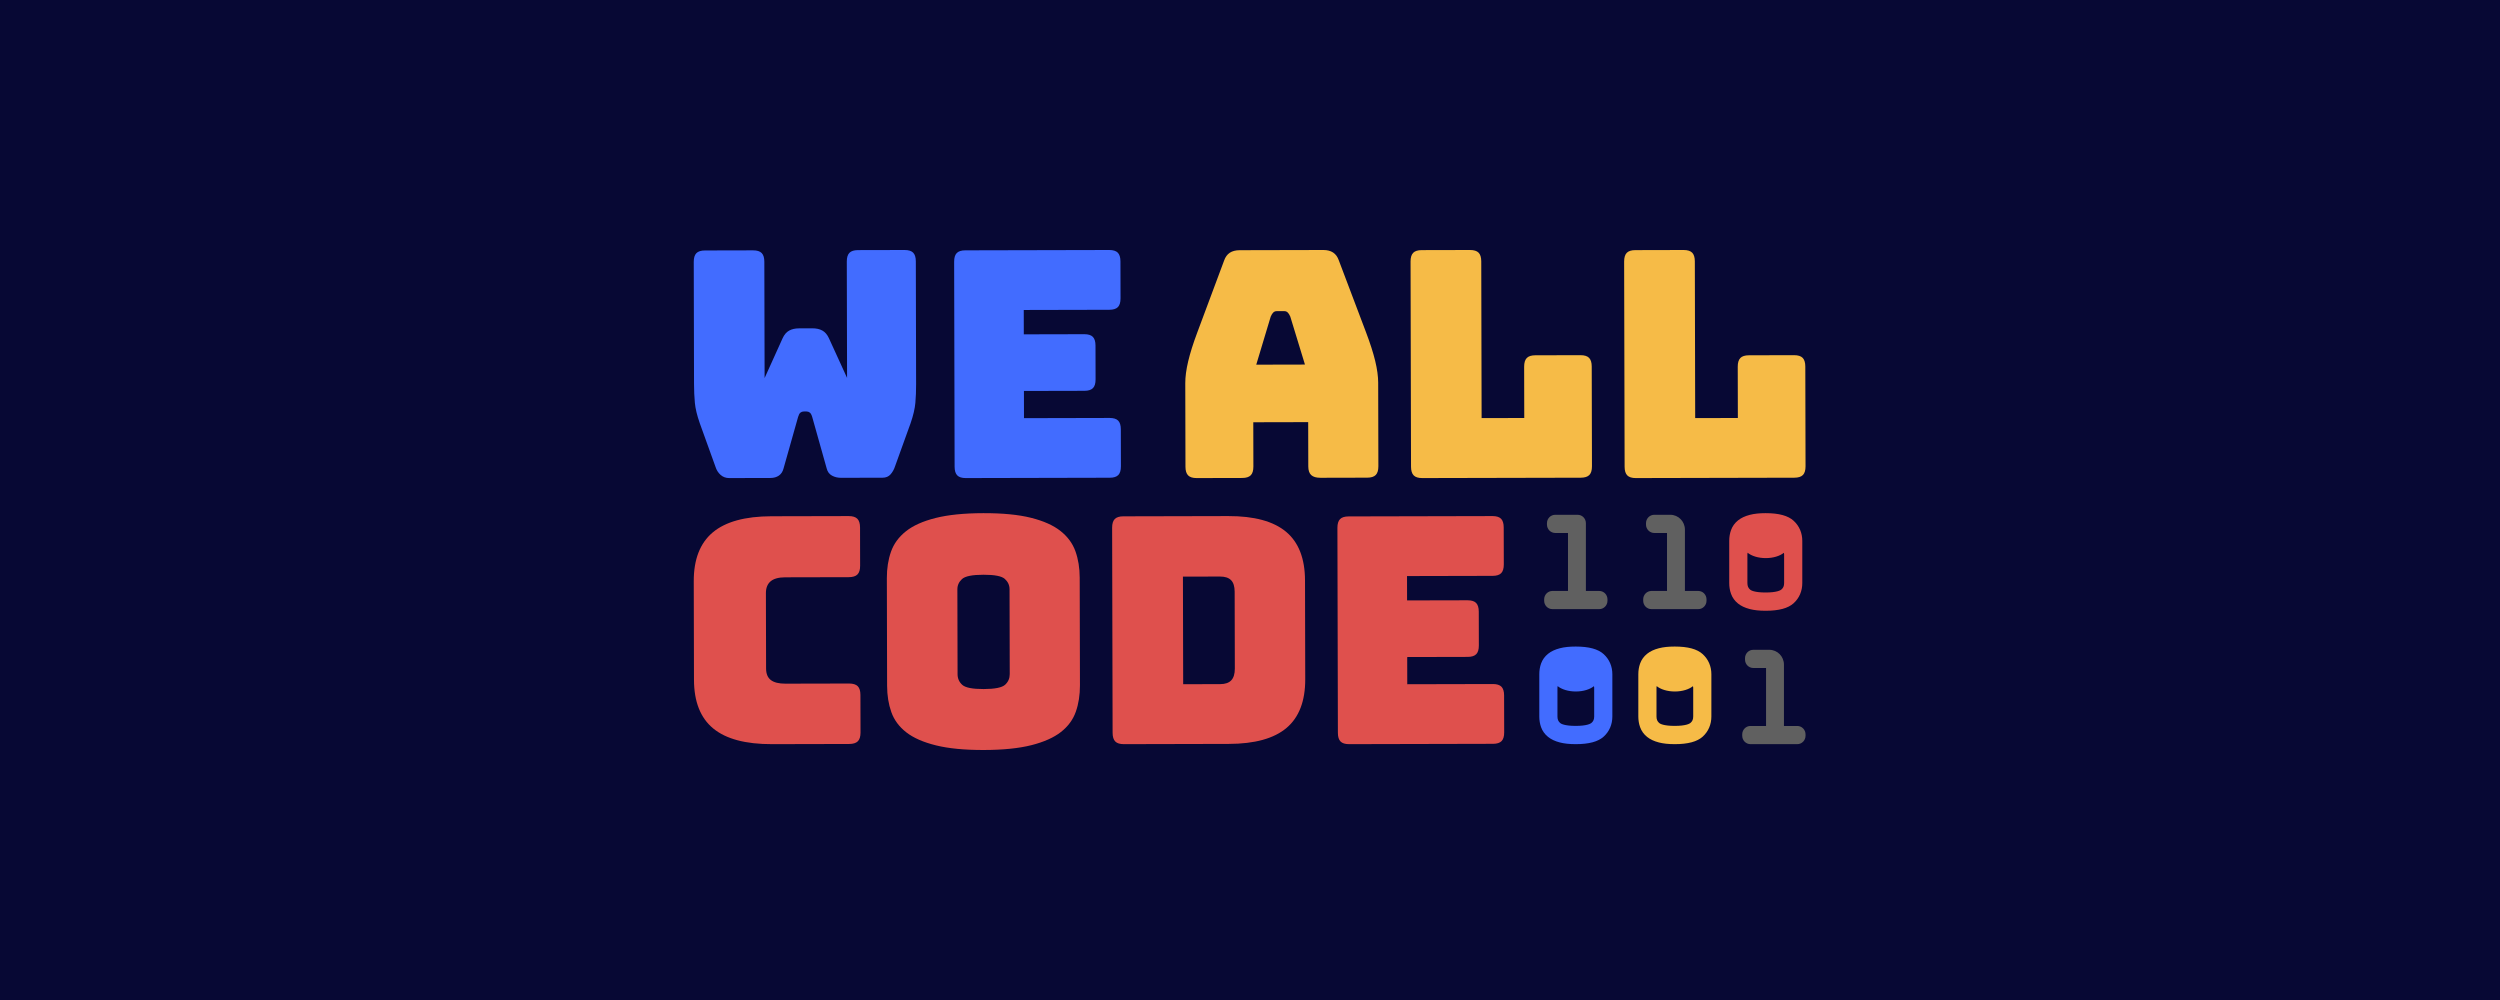
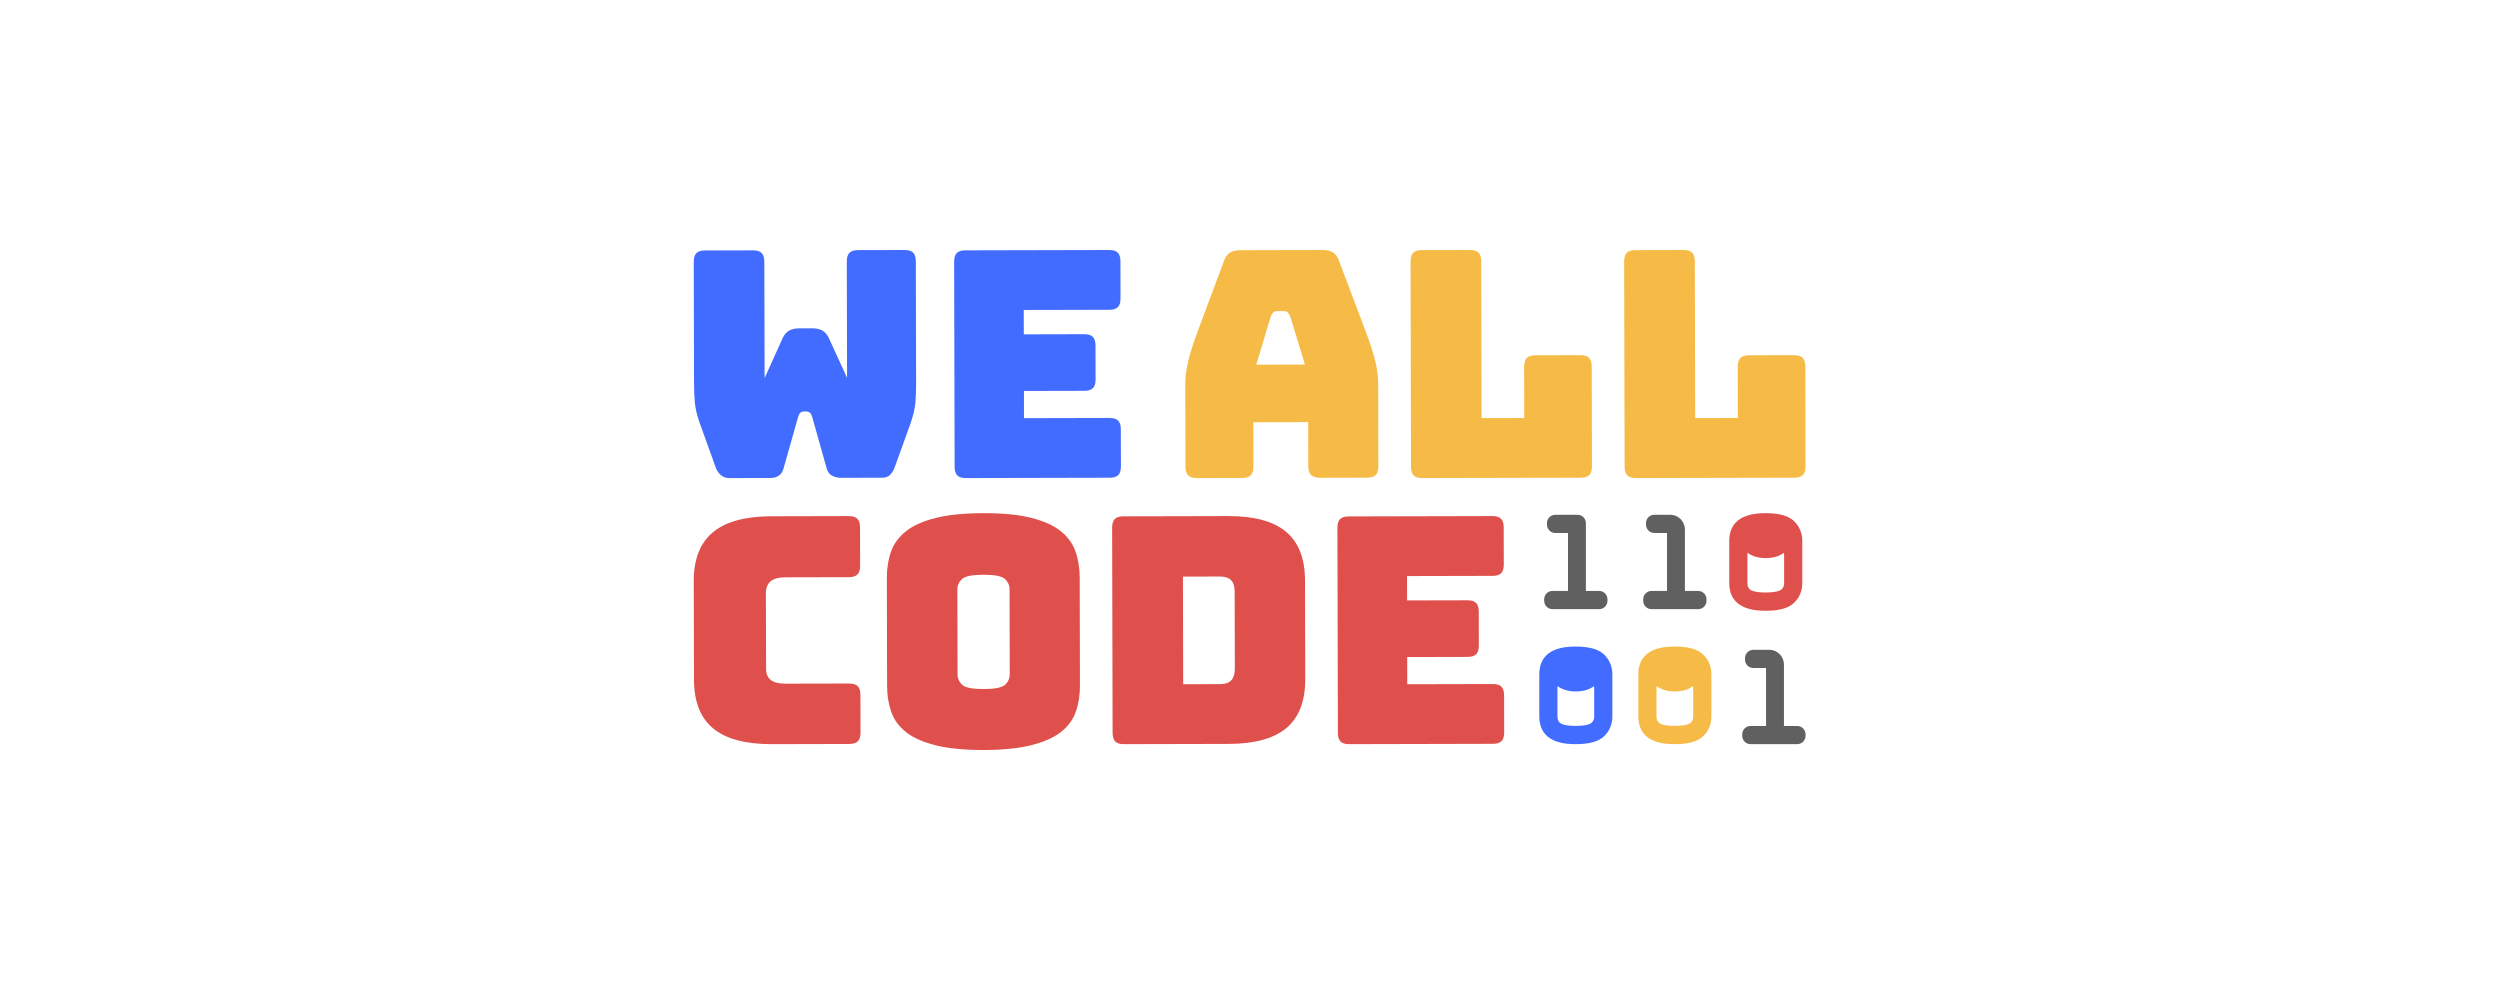
<svg xmlns="http://www.w3.org/2000/svg" width="2000" height="800" viewBox="0 0 2000 800" fill="none">
-   <rect width="2000" height="800" fill="#070834" />
  <path fill-rule="evenodd" clip-rule="evenodd" d="M686.411 200.085L723.643 200C726.802 199.992 729.103 200.705 730.525 202.135C731.935 203.568 732.655 205.882 732.663 209.083L732.885 307.233C732.902 312.63 732.699 317.649 732.295 322.286C731.889 326.928 730.612 332.371 728.463 338.611L716.044 373.043C715.218 375.577 714.013 377.726 712.435 379.503C710.856 381.277 708.737 382.17 706.072 382.172L672.843 382.247C670.172 382.255 667.751 381.674 665.587 380.497C663.419 379.321 661.994 377.387 661.327 374.685L649.74 333.481C649.238 331.801 648.609 330.66 647.857 330.074C647.102 329.481 646.229 329.189 645.23 329.189L642.979 329.198C641.98 329.198 641.11 329.498 640.36 330.09C639.611 330.685 638.991 331.823 638.494 333.506L626.841 374.765C626.185 377.296 624.936 379.2 623.108 380.467C621.277 381.737 619.031 382.376 616.366 382.379L583.381 382.456C580.719 382.464 578.424 381.624 576.502 379.941C574.583 378.263 573.205 376.073 572.365 373.379L559.79 338.495C557.613 332.264 556.309 326.828 555.884 322.192C555.453 317.556 555.233 312.542 555.222 307.137L555 209.496C554.992 206.298 555.697 203.975 557.108 202.534C558.516 201.102 560.806 200.377 563.974 200.369L602.454 200.281C605.616 200.273 607.908 200.989 609.33 202.416C610.749 203.846 611.463 206.165 611.471 209.366L611.685 302.457L626.105 270.548C627.426 267.683 629.172 265.655 631.337 264.465C633.498 263.281 636.166 262.68 639.331 262.677L649.828 262.653C652.99 262.644 655.653 263.228 657.824 264.405C659.988 265.584 661.742 267.6 663.087 270.462L677.652 302.3L677.438 209.212C677.43 206.008 678.135 203.692 679.549 202.251C680.954 200.818 683.246 200.094 686.411 200.085" fill="#426CFF" />
  <path fill-rule="evenodd" clip-rule="evenodd" d="M887.815 382.189L772.643 382.456C769.499 382.464 767.219 381.753 765.815 380.32C764.403 378.893 763.694 376.575 763.688 373.368L763.315 209.397C763.306 206.192 764.002 203.875 765.406 202.436C766.808 201 769.079 200.276 772.223 200.267L887.395 200C890.536 199.992 892.819 200.708 894.234 202.136C895.638 203.566 896.35 205.883 896.358 209.088L896.424 238.693C896.432 241.9 895.728 244.223 894.332 245.659C892.928 247.097 890.648 247.817 887.507 247.825L818.999 247.985L819.042 267.47L867.446 267.357C870.59 267.349 872.867 268.06 874.279 269.49C875.684 270.92 876.398 273.238 876.403 276.443L876.463 303.514C876.472 306.722 875.771 309.048 874.369 310.483C872.968 311.919 870.696 312.644 867.552 312.652L819.149 312.765L819.195 334.524L887.703 334.364C890.845 334.356 893.13 335.069 894.537 336.497C895.941 337.93 896.658 340.247 896.664 343.452L896.729 373.059C896.737 376.267 896.036 378.584 894.64 380.02C893.231 381.461 890.956 382.181 887.815 382.189" fill="#426CFF" />
  <path fill-rule="evenodd" clip-rule="evenodd" d="M1016.58 253.244L1005 291.739L1043.96 291.648L1032.21 253.208C1031.54 251.689 1030.84 250.598 1030.1 249.92C1029.35 249.253 1028.48 248.911 1027.49 248.917L1021.29 248.928C1020.29 248.933 1019.42 249.272 1018.68 249.947C1017.94 250.623 1017.23 251.725 1016.58 253.244V253.244ZM1002.71 373.239C1002.72 376.445 1002.02 378.768 1000.62 380.204C999.213 381.64 996.939 382.365 993.799 382.373L957.326 382.456C954.183 382.464 951.904 381.751 950.501 380.32C949.089 378.892 948.38 376.574 948.372 373.366L948.222 306.548C948.211 301.488 948.982 295.667 950.539 289.082C952.095 282.498 954.513 274.816 957.803 266.038L979.257 208.533C980.247 205.661 981.765 203.55 983.837 202.194C985.897 200.843 988.585 200.16 991.894 200.154L1058.64 200C1061.78 199.992 1064.39 200.659 1066.46 202.001C1068.53 203.349 1070.07 205.455 1071.06 208.318L1092.78 265.721C1096.11 274.488 1098.56 282.153 1100.16 288.732C1101.74 295.306 1102.54 301.13 1102.55 306.187L1102.7 373.008C1102.71 376.213 1102.01 378.534 1100.61 379.97C1099.2 381.409 1096.93 382.128 1093.79 382.136L1056.33 382.225C1053.01 382.233 1050.57 381.522 1049 380.089C1047.43 378.661 1046.64 376.346 1046.63 373.137L1046.55 337.707L1002.63 337.806L1002.71 373.239Z" fill="#F6BB47" />
  <path fill-rule="evenodd" clip-rule="evenodd" d="M1264.62 382.166L1137.81 382.456C1134.66 382.464 1132.37 381.753 1130.96 380.321C1129.54 378.892 1128.83 376.575 1128.82 373.364L1128.45 209.23C1128.44 206.024 1129.14 203.696 1130.55 202.256C1131.96 200.819 1134.24 200.097 1137.39 200.088L1176.01 200C1179.16 199.992 1181.45 200.709 1182.87 202.135C1184.28 203.569 1185 205.892 1185.01 209.097L1185.29 334.476L1219.41 334.396L1219.32 293.364C1219.32 290.159 1220.02 287.834 1221.43 286.397C1222.83 284.96 1225.11 284.231 1228.27 284.226L1264.39 284.143C1267.55 284.135 1269.84 284.846 1271.25 286.281C1272.66 287.712 1273.38 290.03 1273.38 293.235L1273.57 373.025C1273.58 376.236 1272.87 378.558 1271.47 379.996C1270.06 381.433 1267.77 382.158 1264.62 382.166" fill="#F6BB47" />
  <path fill-rule="evenodd" clip-rule="evenodd" d="M1435.48 382.161L1308.68 382.456C1305.52 382.464 1303.23 381.753 1301.82 380.321C1300.41 378.892 1299.69 376.57 1299.69 373.362L1299.31 209.229C1299.31 206.024 1300.01 203.702 1301.41 202.262C1302.82 200.825 1305.1 200.102 1308.26 200.094L1346.87 200C1350.03 199.995 1352.32 200.709 1353.73 202.138C1355.14 203.575 1355.86 205.892 1355.87 209.097L1356.15 334.475L1390.28 334.395L1390.19 293.362C1390.18 290.156 1390.88 287.834 1392.29 286.394C1393.69 284.957 1395.98 284.234 1399.14 284.226L1435.26 284.14C1438.41 284.132 1440.7 284.849 1442.12 286.278C1443.53 287.71 1444.24 290.032 1444.25 293.238L1444.43 373.023C1444.44 376.233 1443.74 378.556 1442.33 379.993C1440.92 381.433 1438.64 382.153 1435.48 382.161" fill="#F6BB47" />
  <path fill-rule="evenodd" clip-rule="evenodd" d="M679.325 595.181L617.564 595.321C596.474 595.368 580.812 591.188 570.585 582.771C560.356 574.355 555.225 561.367 555.184 543.81L555 465.058C554.959 447.504 560.03 434.452 570.221 425.903C580.409 417.355 596.049 413.056 617.142 413.006L678.902 412.866C682.106 412.857 684.425 413.571 685.865 415.003C687.302 416.437 688.023 418.753 688.031 421.957L688.1 452.594C688.109 455.804 687.397 458.131 685.965 459.568C684.533 461.005 682.22 461.727 679.014 461.735L628.139 461.851C622.906 461.865 619.03 462.93 616.505 465.042C613.98 467.162 612.721 470.328 612.726 474.544L612.868 534.812C612.877 539.036 614.153 542.114 616.686 544.047C619.224 545.982 623.103 546.948 628.339 546.934L679.211 546.818C682.414 546.81 684.736 547.524 686.176 548.95C687.611 550.384 688.334 552.705 688.342 555.91L688.415 586.042C688.42 589.252 687.708 591.576 686.279 593.013C684.844 594.45 682.528 595.175 679.325 595.181" fill="#DF504D" />
  <path fill-rule="evenodd" clip-rule="evenodd" d="M766.056 539.418C766.064 542.788 767.306 545.603 769.803 547.872C772.289 550.137 778.007 551.262 786.951 551.243C795.895 551.218 801.607 550.07 804.086 547.793C806.561 545.509 807.8 542.692 807.792 539.322L807.636 471.364C807.628 468.167 806.378 465.427 803.892 463.16C801.4 460.893 795.685 459.768 786.741 459.793C777.797 459.809 772.082 460.959 769.609 463.24C767.126 465.521 765.895 468.261 765.9 471.461L766.056 539.418ZM863.96 548.285C863.977 556.032 862.877 563.062 860.653 569.387C858.434 575.709 854.471 581.107 848.767 585.586C843.06 590.059 835.199 593.572 825.188 596.12C815.169 598.67 802.464 599.963 787.06 599.999C771.659 600.035 758.9 598.802 748.793 596.299C738.681 593.798 730.766 590.323 725.046 585.872C719.317 581.423 715.332 576.045 713.081 569.731C710.832 563.419 709.699 556.393 709.68 548.645L709.481 462.497C709.467 454.753 710.567 447.715 712.788 441.395C715.005 435.073 718.97 429.631 724.677 425.073C730.379 420.514 738.277 416.957 748.378 414.406C758.474 411.856 771.225 410.563 786.626 410.527C802.03 410.491 814.741 411.724 824.773 414.227C834.798 416.734 842.672 420.253 848.398 424.784C854.121 429.315 858.109 434.738 860.358 441.054C862.612 447.36 863.745 454.395 863.761 462.14L863.96 548.285Z" fill="#DF504D" />
  <path fill-rule="evenodd" clip-rule="evenodd" d="M946.346 461.299L946.543 547.368L976.188 547.299C980.175 547.285 983.123 546.271 985.022 544.242C986.922 542.207 987.874 539.087 987.866 534.866L987.724 473.355C987.715 469.139 986.746 466.055 984.842 464.122C982.926 462.187 979.976 461.219 975.991 461.23L946.346 461.299ZM983.027 595.126L899.07 595.322C895.911 595.327 893.626 594.619 892.217 593.188C890.799 591.754 890.088 589.439 890.082 586.23L889.707 422.195C889.699 418.991 890.397 416.667 891.806 415.231C893.213 413.795 895.495 413.067 898.654 413.062L982.608 412.866C1003.36 412.819 1018.77 417.004 1028.84 425.415C1038.91 433.831 1043.97 446.81 1044.01 464.362L1044.19 543.343C1044.23 560.895 1039.23 573.902 1029.2 582.362C1019.17 590.825 1003.78 595.079 983.027 595.126V595.126Z" fill="#DF504D" />
  <path fill-rule="evenodd" clip-rule="evenodd" d="M1194.43 595.052L1079.26 595.322C1076.12 595.327 1073.84 594.616 1072.43 593.186C1071.02 591.759 1070.31 589.438 1070.31 586.231L1069.93 422.262C1069.93 419.06 1070.62 416.74 1072.03 415.302C1073.43 413.866 1075.7 413.141 1078.85 413.133L1194.01 412.866C1197.16 412.857 1199.43 413.574 1200.85 415.001C1202.25 416.434 1202.96 418.752 1202.97 421.954L1203.04 451.557C1203.05 454.765 1202.34 457.088 1200.95 458.524C1199.54 459.965 1197.26 460.681 1194.12 460.69L1125.62 460.849L1125.66 480.334L1174.06 480.224C1177.2 480.216 1179.48 480.927 1180.89 482.354C1182.3 483.785 1183.01 486.105 1183.02 489.307L1183.08 516.381C1183.09 519.586 1182.39 521.914 1180.99 523.35C1179.58 524.783 1177.31 525.508 1174.17 525.516L1125.77 525.629L1125.81 547.387L1194.32 547.227C1197.46 547.219 1199.74 547.936 1201.15 549.363C1202.55 550.793 1203.27 553.114 1203.28 556.316L1203.35 585.922C1203.35 589.13 1202.65 591.45 1201.25 592.886C1199.84 594.324 1197.57 595.043 1194.43 595.052" fill="#DF504D" />
  <path fill-rule="evenodd" clip-rule="evenodd" d="M1279.38 487.307H1241.93C1238.29 487.307 1235.33 484.306 1235.33 480.604V479.465C1235.33 475.763 1238.29 472.761 1241.93 472.761H1254.39V426.374H1244.17C1240.53 426.374 1237.57 423.372 1237.57 419.67V418.531C1237.57 414.831 1240.53 411.828 1244.17 411.828H1262.11C1265.76 411.828 1268.71 414.831 1268.71 418.531V472.761H1279.38C1283.03 472.761 1285.98 475.763 1285.98 479.465V480.604C1285.98 484.306 1283.03 487.307 1279.38 487.307" fill="#606060" />
  <path fill-rule="evenodd" clip-rule="evenodd" d="M1354.57 573.153C1354.57 575.502 1353.9 577.064 1352.33 578.376C1351.67 578.925 1348.82 580.713 1339.77 580.713C1330.75 580.713 1328.01 578.968 1327.39 578.432C1325.85 577.116 1325.19 575.539 1325.19 573.153V550.16C1325.19 549.671 1325.26 549.289 1325.32 548.879C1328.5 551.483 1333.83 553.194 1339.88 553.194C1345.88 553.194 1351.15 551.51 1354.35 548.944C1354.41 549.358 1354.57 549.686 1354.57 550.16V573.153ZM1369.1 573.153V539.413C1369.1 533.063 1366.72 527.511 1362.2 523.348C1357.73 519.237 1350.39 517.239 1339.77 517.239C1334.76 517.239 1330.62 517.685 1327.1 518.597C1323.23 519.615 1320.17 521.045 1317.73 522.996C1315.09 525.109 1313.18 527.752 1312.08 530.839C1311.13 533.467 1310.66 536.35 1310.66 539.413V573.153C1310.66 576.215 1311.13 579.099 1312.08 581.72C1313.18 584.819 1315.09 587.461 1317.73 589.565C1320.17 591.514 1323.23 592.956 1327.1 593.964C1330.59 594.876 1334.73 595.322 1339.77 595.322C1350.38 595.322 1357.71 593.349 1362.18 589.297C1366.71 585.176 1369.1 579.596 1369.1 573.153V573.153Z" fill="#F6BB47" />
  <path fill-rule="evenodd" clip-rule="evenodd" d="M1275.35 573.153C1275.35 575.502 1274.68 577.064 1273.11 578.376C1272.45 578.925 1269.6 580.713 1260.54 580.713C1251.53 580.713 1248.79 578.968 1248.16 578.432C1246.62 577.116 1245.96 575.539 1245.96 573.153V550.16C1245.96 549.671 1246.04 549.289 1246.09 548.879C1249.28 551.483 1254.61 553.194 1260.66 553.194C1266.65 553.194 1271.93 551.51 1275.13 548.944C1275.19 549.358 1275.35 549.686 1275.35 550.16V573.153ZM1282.98 523.348C1278.5 519.237 1271.17 517.239 1260.54 517.239C1255.54 517.239 1251.39 517.685 1247.88 518.597C1244.01 519.615 1240.94 521.045 1238.51 522.996C1235.86 525.109 1233.96 527.752 1232.85 530.839C1231.91 533.467 1231.44 536.35 1231.44 539.413V573.153C1231.44 576.215 1231.91 579.099 1232.85 581.72C1233.96 584.819 1235.87 587.461 1238.51 589.565C1240.94 591.514 1244.01 592.956 1247.88 593.964C1251.37 594.876 1255.51 595.322 1260.54 595.322C1271.16 595.322 1278.49 593.349 1282.95 589.297C1287.49 585.176 1289.88 579.596 1289.88 573.153V539.413C1289.88 533.063 1287.5 527.511 1282.98 523.348V523.348Z" fill="#426CFF" />
  <path fill-rule="evenodd" clip-rule="evenodd" d="M1427.3 466.44C1427.3 468.789 1426.63 470.352 1425.06 471.663C1424.4 472.212 1421.55 474 1412.49 474C1403.48 474 1400.74 472.256 1400.12 471.72C1398.58 470.404 1397.92 468.826 1397.92 466.44V443.447C1397.92 442.958 1397.99 442.576 1398.05 442.166C1401.23 444.77 1406.56 446.481 1412.61 446.481C1418.61 446.481 1423.88 444.797 1427.08 442.232C1427.14 442.645 1427.3 442.973 1427.3 443.447V466.44ZM1434.93 416.635C1430.46 412.524 1423.12 410.526 1412.49 410.526C1407.49 410.526 1403.35 410.972 1399.83 411.884C1395.96 412.902 1392.9 414.334 1390.46 416.283C1387.82 418.397 1385.91 421.039 1384.81 424.127C1383.86 426.754 1383.39 429.638 1383.39 432.7V466.44C1383.39 469.503 1383.86 472.386 1384.81 475.007C1385.91 478.106 1387.82 480.749 1390.46 482.852C1392.9 484.801 1395.96 486.244 1399.83 487.251C1403.32 488.163 1407.46 488.609 1412.49 488.609C1423.11 488.609 1430.44 486.636 1434.91 482.584C1439.44 478.463 1441.83 472.883 1441.83 466.44V432.7C1441.83 426.35 1439.45 420.798 1434.93 416.635V416.635Z" fill="#DF504D" />
  <path fill-rule="evenodd" clip-rule="evenodd" d="M1358.61 487.307H1321.16C1317.51 487.307 1314.56 484.306 1314.56 480.604V479.465C1314.56 475.763 1317.51 472.761 1321.16 472.761H1333.61V426.374H1323.4C1319.75 426.374 1316.8 423.372 1316.8 419.67V418.531C1316.8 414.831 1319.75 411.828 1323.4 411.828H1336.25C1342.7 411.828 1347.93 417.142 1347.93 423.697V472.761H1358.61C1362.25 472.761 1365.21 475.763 1365.21 479.465V480.604C1365.21 484.306 1362.25 487.307 1358.61 487.307" fill="#606060" />
  <path fill-rule="evenodd" clip-rule="evenodd" d="M1437.83 595.322H1400.38C1396.73 595.322 1393.78 592.32 1393.78 588.616V587.479C1393.78 583.777 1396.73 580.776 1400.38 580.776H1412.84V534.388H1402.62C1398.97 534.388 1396.02 531.386 1396.02 527.684V526.545C1396.02 522.845 1398.97 519.842 1402.62 519.842H1415.47C1421.93 519.842 1427.16 525.155 1427.16 531.71V580.776H1437.83C1441.47 580.776 1444.43 583.777 1444.43 587.479V588.616C1444.43 592.32 1441.47 595.322 1437.83 595.322" fill="#606060" />
</svg>
